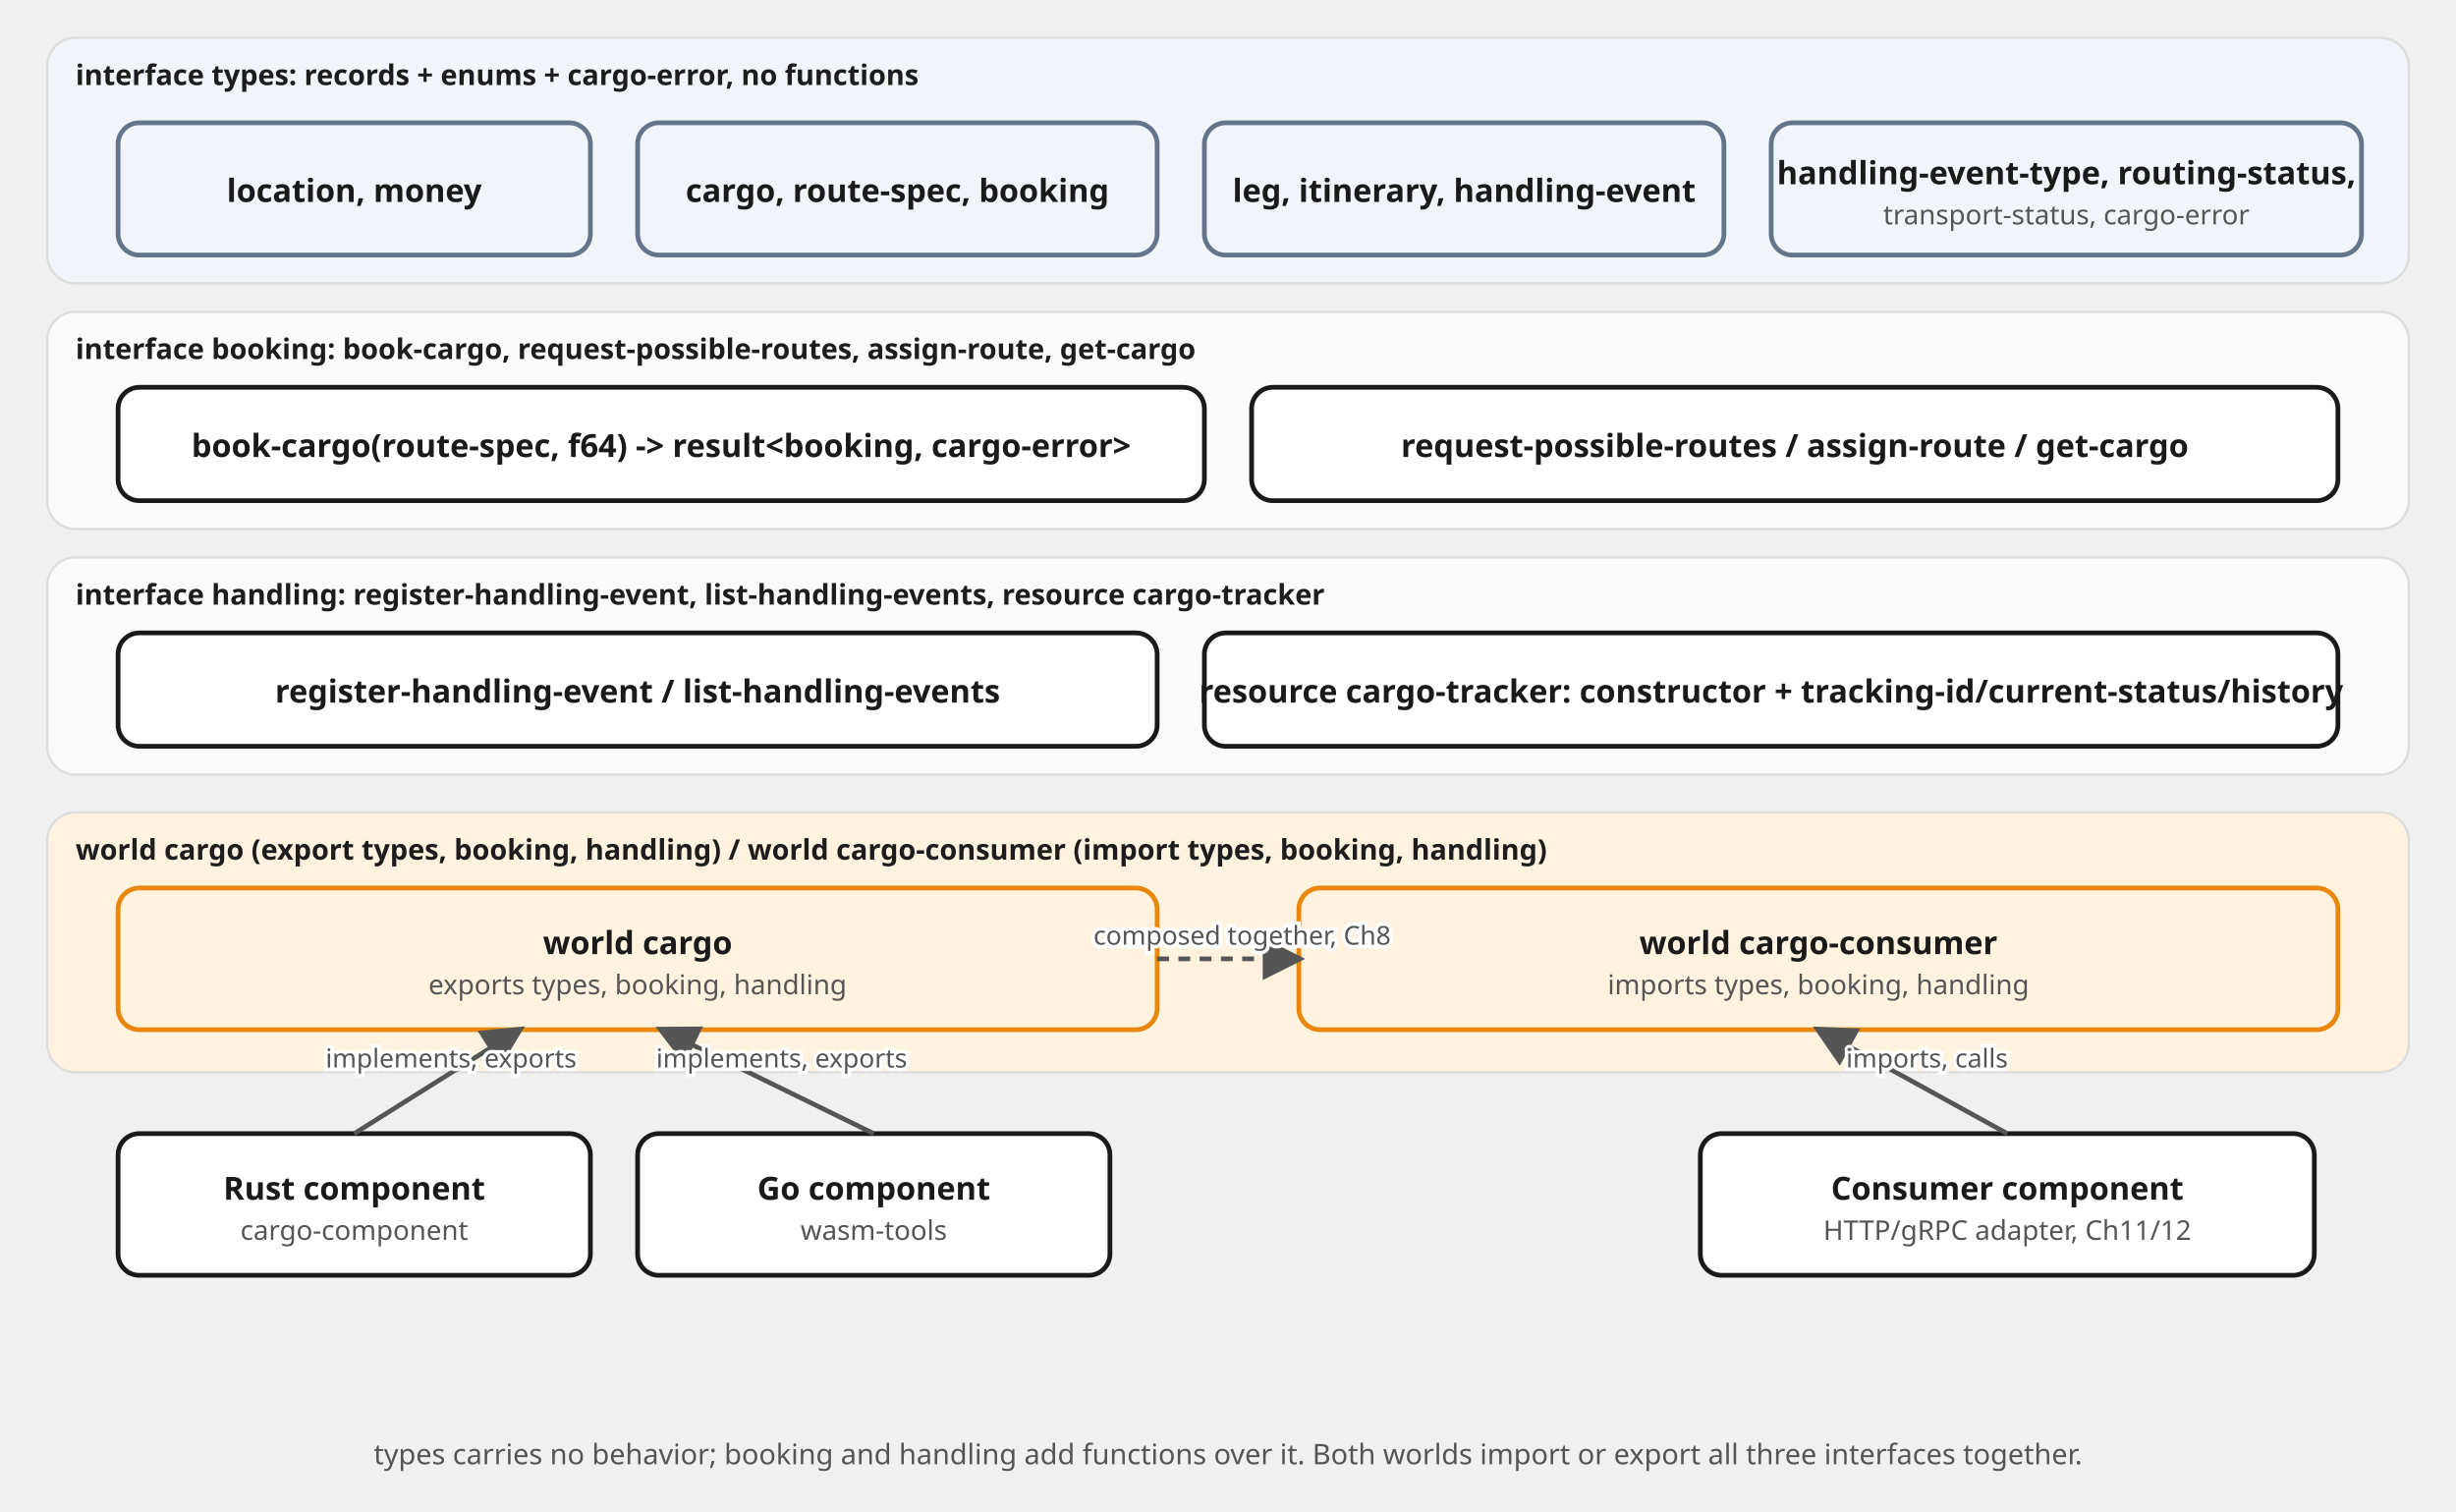
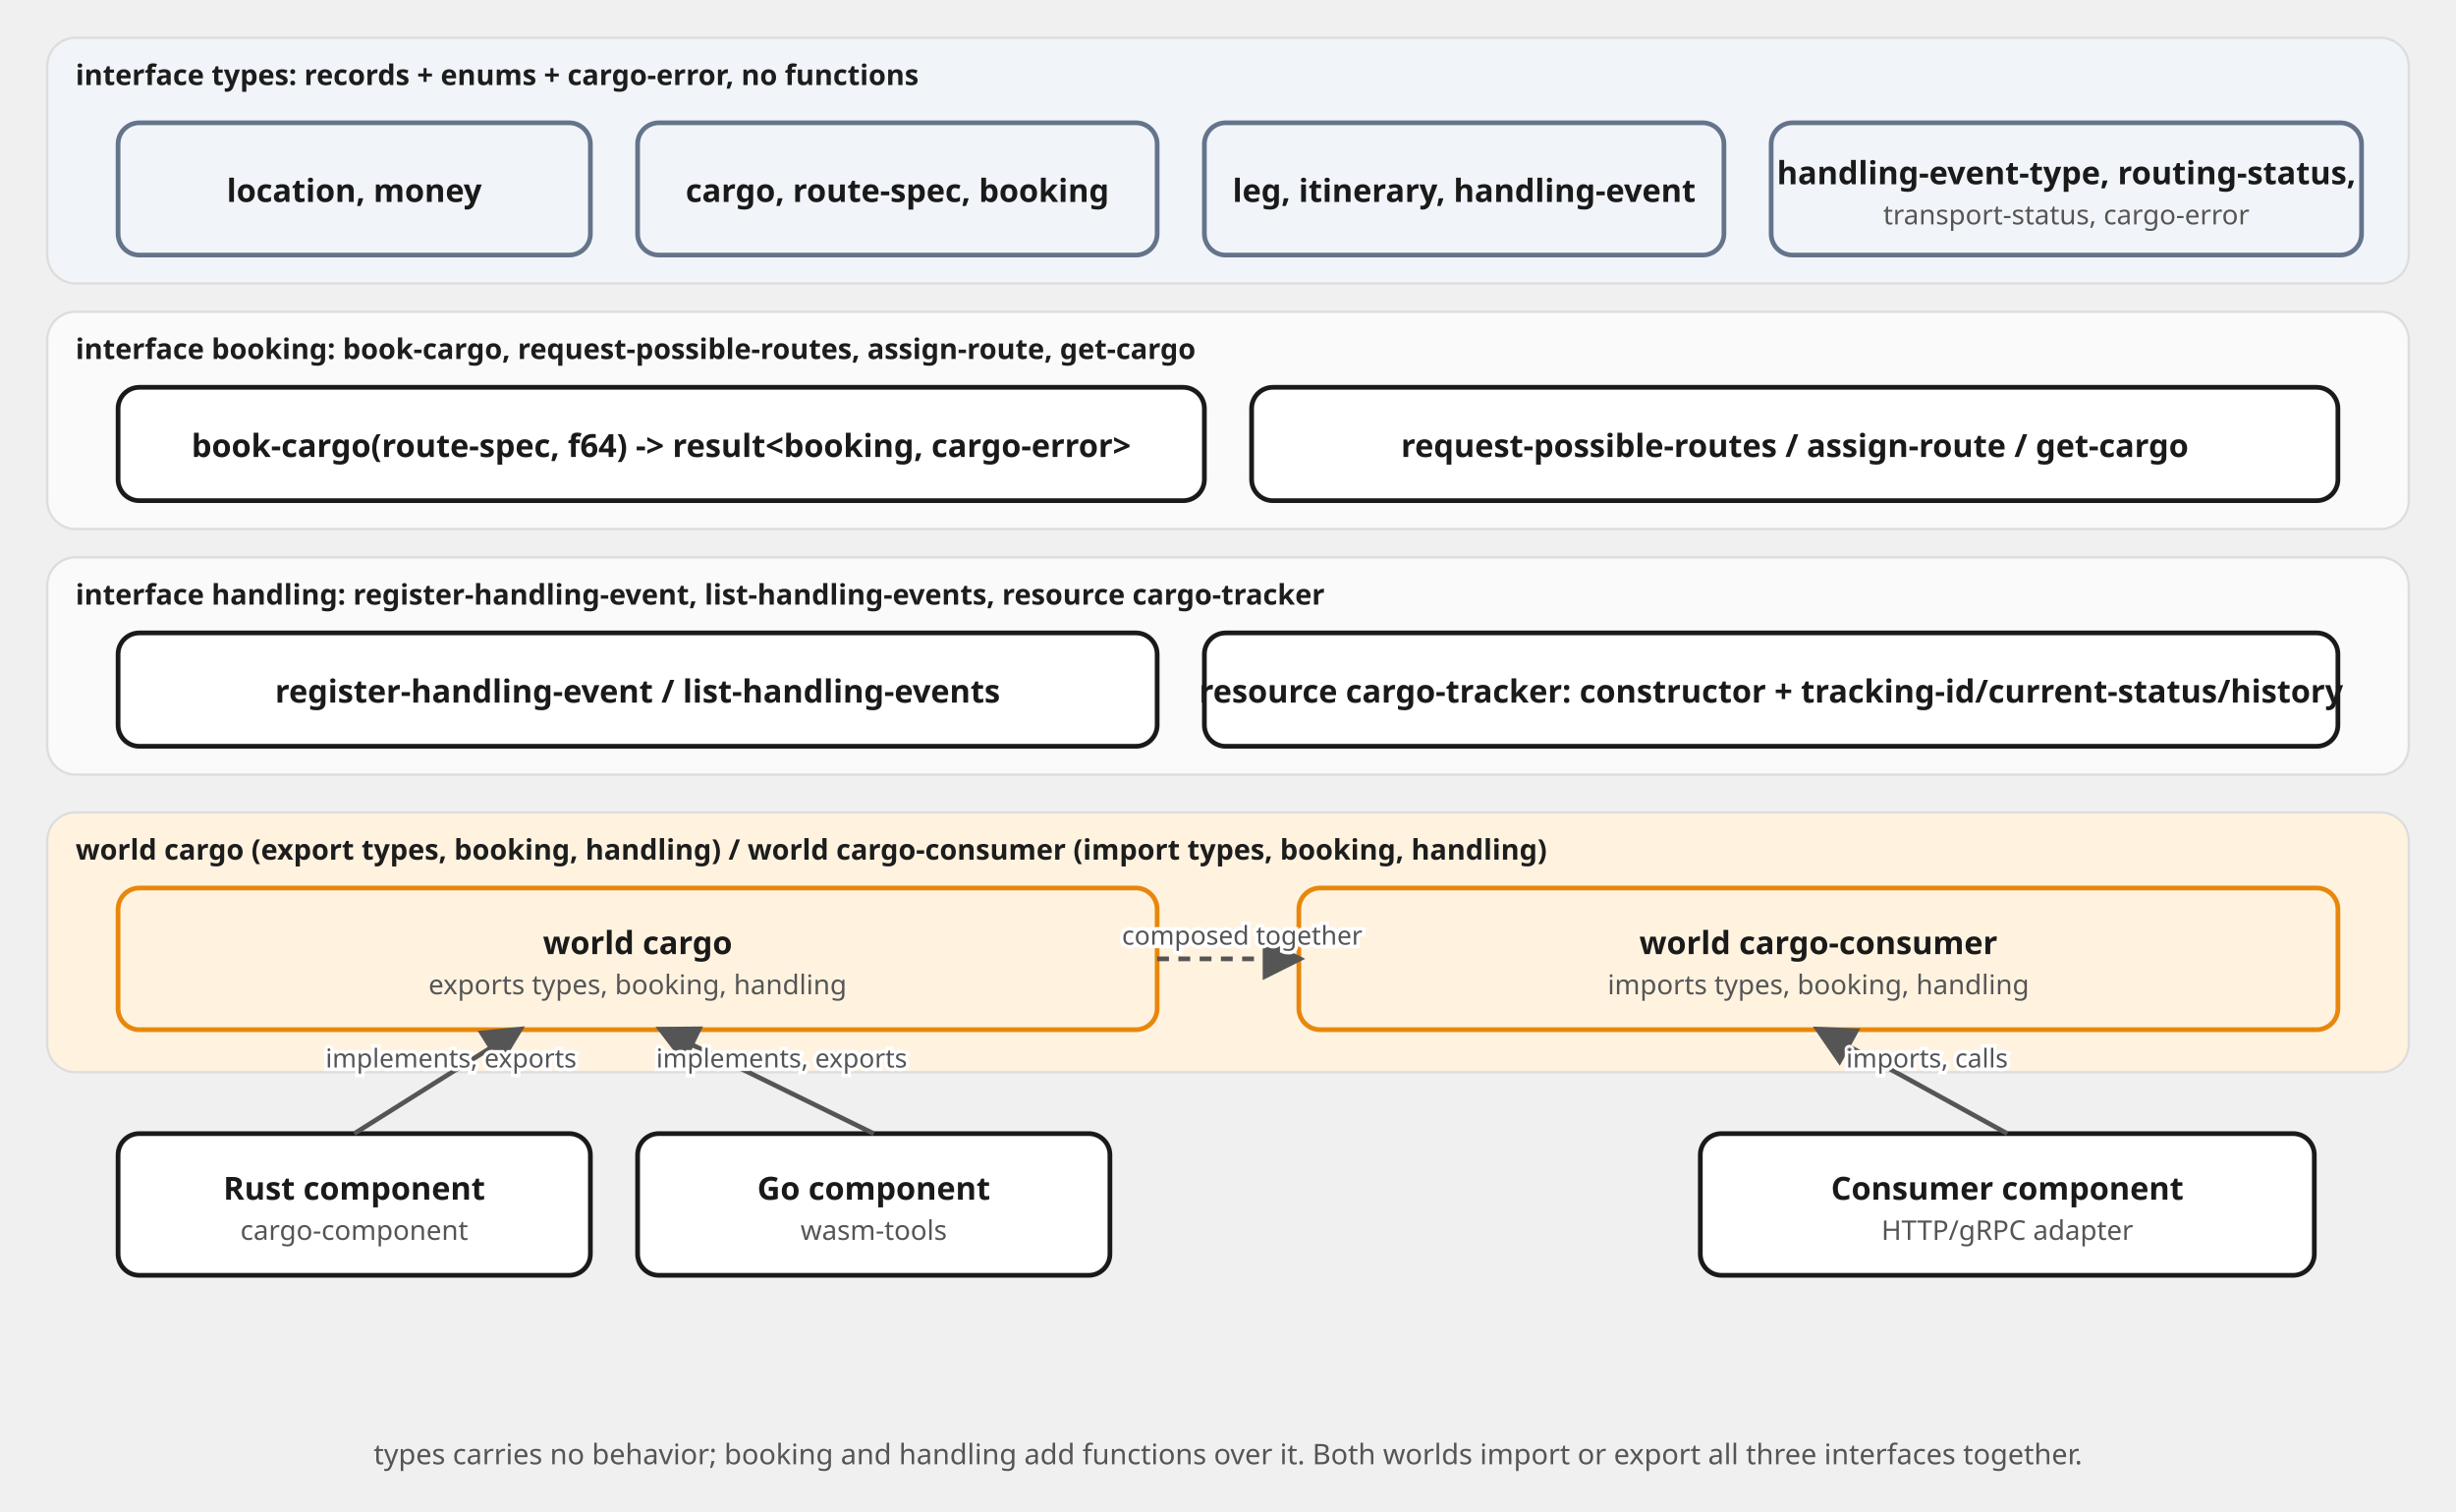
<svg xmlns="http://www.w3.org/2000/svg" viewBox="0 0 1040 640" font-family="'Red Hat Text', system-ui, sans-serif" role="img">
  <defs>
    <marker id="a" viewBox="0 0 10 10" refX="8.5" refY="5" markerWidth="9" markerHeight="9" orient="auto-start-reverse">
      <path d="M0,0 L10,5 L0,10 z" fill="#555" />
    </marker>
    <marker id="am" viewBox="0 0 10 10" refX="8.5" refY="5" markerWidth="9" markerHeight="9" orient="auto-start-reverse">
      <path d="M0,0 L10,5 L0,10 z" fill="#e8870c" />
    </marker>
  </defs>
  <rect x="20" y="16" width="1000" height="104" rx="12" fill="#f1f5f9" stroke="#ddd" />
  <text x="32" y="36" font-size="12" font-weight="700" fill="#1d1d1d">interface types: records + enums + cargo-error, no functions</text>
  <rect x="20" y="132" width="1000" height="92" rx="12" fill="#fafafa" stroke="#ddd" />
  <text x="32" y="152" font-size="12" font-weight="700" fill="#1d1d1d">interface booking: book-cargo, request-possible-routes, assign-route, get-cargo</text>
  <rect x="20" y="236" width="1000" height="92" rx="12" fill="#fafafa" stroke="#ddd" />
  <text x="32" y="256" font-size="12" font-weight="700" fill="#1d1d1d">interface handling: register-handling-event, list-handling-events, resource cargo-tracker</text>
  <rect x="20" y="344" width="1000" height="110" rx="12" fill="#fff3e0" stroke="#ddd" />
  <text x="32" y="364" font-size="12" font-weight="700" fill="#1d1d1d">world cargo (export types, booking, handling) / world cargo-consumer (import types, booking, handling)</text>
  <rect x="50" y="52" width="200" height="56" rx="9" fill="#f1f5f9" stroke="#64748b" stroke-width="2" />
  <text x="150.0" y="85.5" font-size="13.5" font-weight="700" fill="#1a1a1a" text-anchor="middle">location, money</text>
  <rect x="270" y="52" width="220" height="56" rx="9" fill="#f1f5f9" stroke="#64748b" stroke-width="2" />
  <text x="380.0" y="85.5" font-size="13.5" font-weight="700" fill="#1a1a1a" text-anchor="middle">cargo, route-spec, booking</text>
  <rect x="510" y="52" width="220" height="56" rx="9" fill="#f1f5f9" stroke="#64748b" stroke-width="2" />
  <text x="620.0" y="85.5" font-size="13.5" font-weight="700" fill="#1a1a1a" text-anchor="middle">leg, itinerary, handling-event</text>
  <rect x="750" y="52" width="250" height="56" rx="9" fill="#f1f5f9" stroke="#64748b" stroke-width="2" />
  <text x="875.0" y="78.0" font-size="13.5" font-weight="700" fill="#1a1a1a" text-anchor="middle">handling-event-type, routing-status,</text>
  <text x="875.0" y="95.0" font-size="11.5" fill="#555555" text-anchor="middle">transport-status, cargo-error</text>
  <rect x="50" y="164" width="460" height="48" rx="9" fill="#ffffff" stroke="#1a1a1a" stroke-width="2" />
  <text x="280.0" y="193.5" font-size="13.5" font-weight="700" fill="#1a1a1a" text-anchor="middle">book-cargo(route-spec, f64) -&gt; result&lt;booking, cargo-error&gt;</text>
  <rect x="530" y="164" width="460" height="48" rx="9" fill="#ffffff" stroke="#1a1a1a" stroke-width="2" />
  <text x="760.0" y="193.5" font-size="13.5" font-weight="700" fill="#1a1a1a" text-anchor="middle">request-possible-routes / assign-route / get-cargo</text>
  <rect x="50" y="268" width="440" height="48" rx="9" fill="#ffffff" stroke="#1a1a1a" stroke-width="2" />
  <text x="270.0" y="297.5" font-size="13.5" font-weight="700" fill="#1a1a1a" text-anchor="middle">register-handling-event / list-handling-events</text>
  <rect x="510" y="268" width="480" height="48" rx="9" fill="#ffffff" stroke="#1a1a1a" stroke-width="2" />
  <text x="750.0" y="297.5" font-size="13.5" font-weight="700" fill="#1a1a1a" text-anchor="middle">resource cargo-tracker: constructor + tracking-id/current-status/history</text>
  <rect x="50" y="376" width="440" height="60" rx="9" fill="#fff3e0" stroke="#e8870c" stroke-width="2" />
  <text x="270.0" y="404.0" font-size="13.5" font-weight="700" fill="#1a1a1a" text-anchor="middle">world cargo</text>
  <text x="270.0" y="421.0" font-size="11.5" fill="#555555" text-anchor="middle">exports types, booking, handling</text>
  <rect x="550" y="376" width="440" height="60" rx="9" fill="#fff3e0" stroke="#e8870c" stroke-width="2" />
  <text x="770.0" y="404.0" font-size="13.5" font-weight="700" fill="#1a1a1a" text-anchor="middle">world cargo-consumer</text>
  <text x="770.0" y="421.0" font-size="11.5" fill="#555555" text-anchor="middle">imports types, booking, handling</text>
  <rect x="50" y="480" width="200" height="60" rx="9" fill="#ffffff" stroke="#1a1a1a" stroke-width="2" />
  <text x="150.0" y="508.0" font-size="13.5" font-weight="700" fill="#1a1a1a" text-anchor="middle">Rust component</text>
  <text x="150.0" y="525.0" font-size="11.5" fill="#555555" text-anchor="middle">cargo-component</text>
  <rect x="270" y="480" width="200" height="60" rx="9" fill="#ffffff" stroke="#1a1a1a" stroke-width="2" />
  <text x="370.0" y="508.0" font-size="13.5" font-weight="700" fill="#1a1a1a" text-anchor="middle">Go component</text>
  <text x="370.0" y="525.0" font-size="11.5" fill="#555555" text-anchor="middle">wasm-tools</text>
  <rect x="720" y="480" width="260" height="60" rx="9" fill="#ffffff" stroke="#1a1a1a" stroke-width="2" />
  <text x="850.0" y="508.0" font-size="13.5" font-weight="700" fill="#1a1a1a" text-anchor="middle">Consumer component</text>
-   <text x="850.0" y="525.0" font-size="11.5" fill="#555555" text-anchor="middle">HTTP/gRPC adapter, Ch11/12</text>
+   <text x="850.0" y="525.0" font-size="11.5" fill="#555555" text-anchor="middle">HTTP/gRPC adapter</text>
  <path d="M150,480 L220,436" fill="none" stroke="#555" stroke-width="2" marker-end="url(#a)" />
  <text x="191.0" y="452.0" font-size="11" fill="#ffffff" stroke="#ffffff" stroke-width="3" paint-order="stroke" text-anchor="middle">implements, exports</text>
  <text x="191.0" y="452.0" font-size="11" fill="#555" text-anchor="middle">implements, exports</text>
  <path d="M370,480 L280,436" fill="none" stroke="#555" stroke-width="2" marker-end="url(#a)" />
  <text x="331.0" y="452.0" font-size="11" fill="#ffffff" stroke="#ffffff" stroke-width="3" paint-order="stroke" text-anchor="middle">implements, exports</text>
  <text x="331.0" y="452.0" font-size="11" fill="#555" text-anchor="middle">implements, exports</text>
  <path d="M850,480 L770,436" fill="none" stroke="#555" stroke-width="2" marker-end="url(#a)" />
  <text x="816.0" y="452.0" font-size="11" fill="#ffffff" stroke="#ffffff" stroke-width="3" paint-order="stroke" text-anchor="middle">imports, calls</text>
  <text x="816.0" y="452.0" font-size="11" fill="#555" text-anchor="middle">imports, calls</text>
  <path d="M490,406 L550,406" fill="none" stroke="#555" stroke-width="2" stroke-dasharray="5 4" marker-end="url(#a)" />
-   <text x="526.0" y="400.0" font-size="11" fill="#ffffff" stroke="#ffffff" stroke-width="3" paint-order="stroke" text-anchor="middle">composed together, Ch8</text>
-   <text x="526.0" y="400.0" font-size="11" fill="#555" text-anchor="middle">composed together, Ch8</text>
+   <text x="526.0" y="400.0" font-size="11" fill="#ffffff" stroke="#ffffff" stroke-width="3" paint-order="stroke" text-anchor="middle">composed together</text>
+   <text x="526.0" y="400.0" font-size="11" fill="#555" text-anchor="middle">composed together</text>
  <text x="520" y="620" font-size="12" fill="#555555" text-anchor="middle">types carries no behavior; booking and handling add functions over it. Both worlds import or export all three interfaces together.</text>
</svg>
